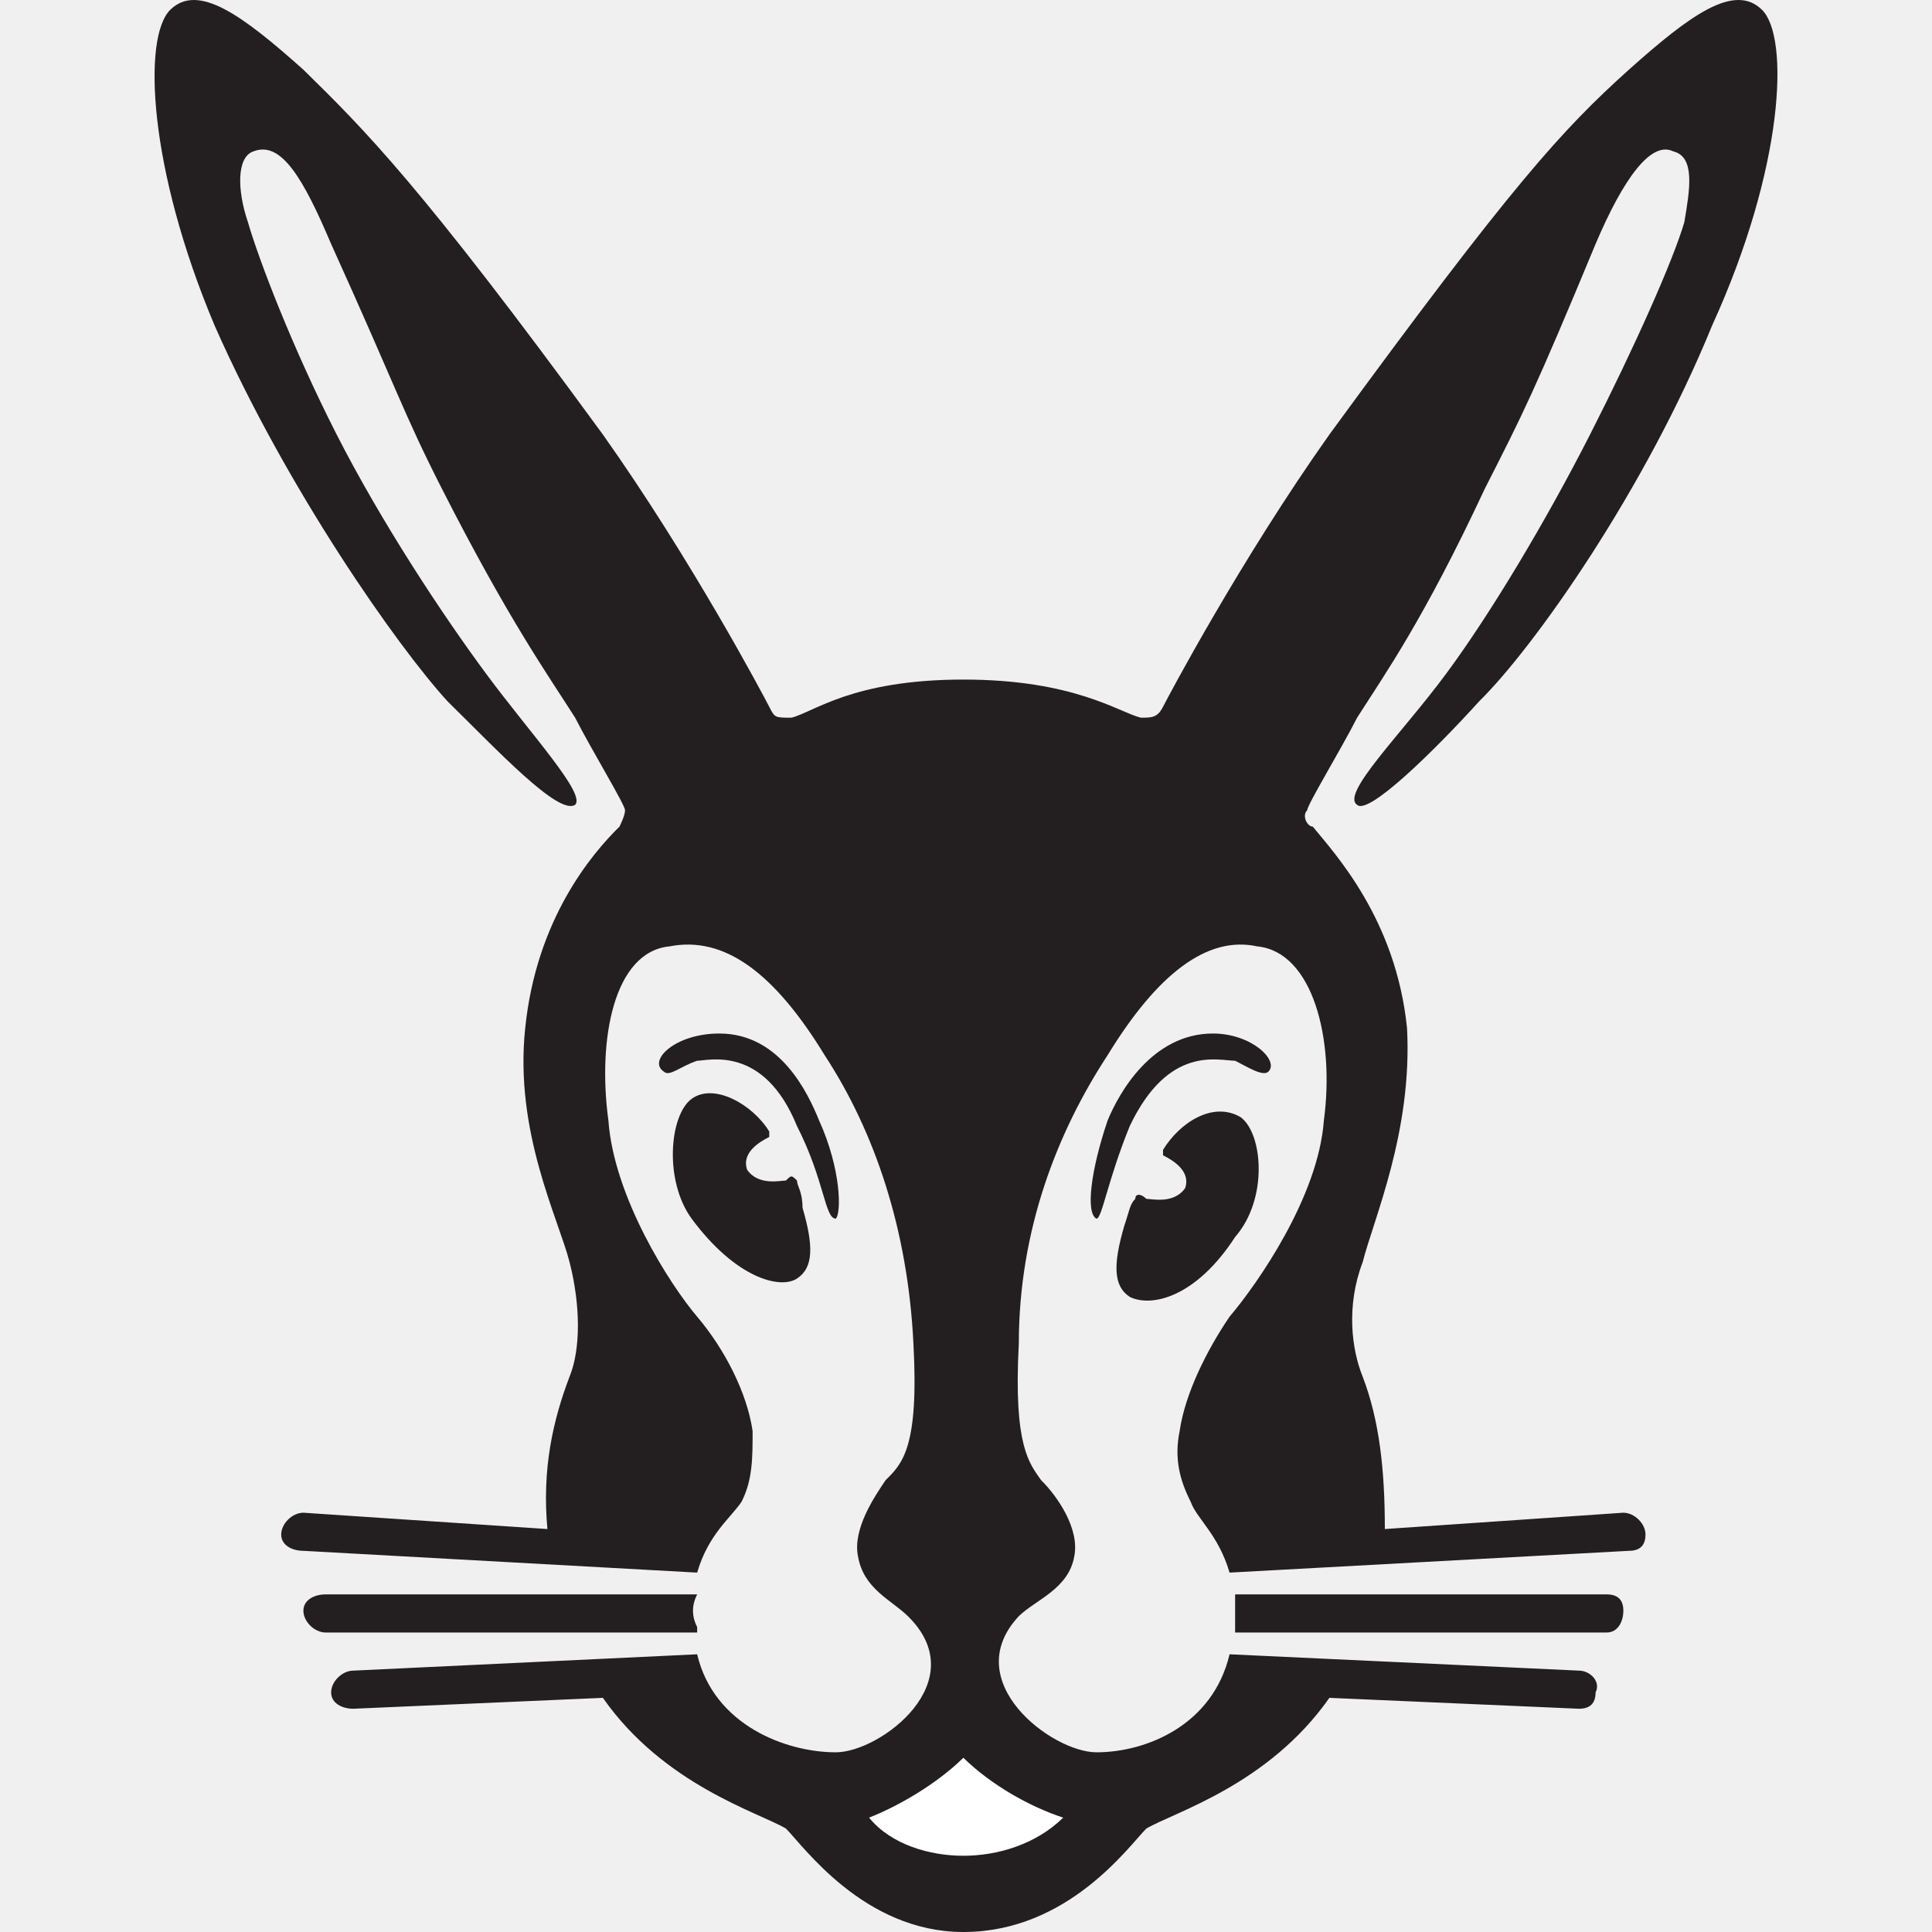
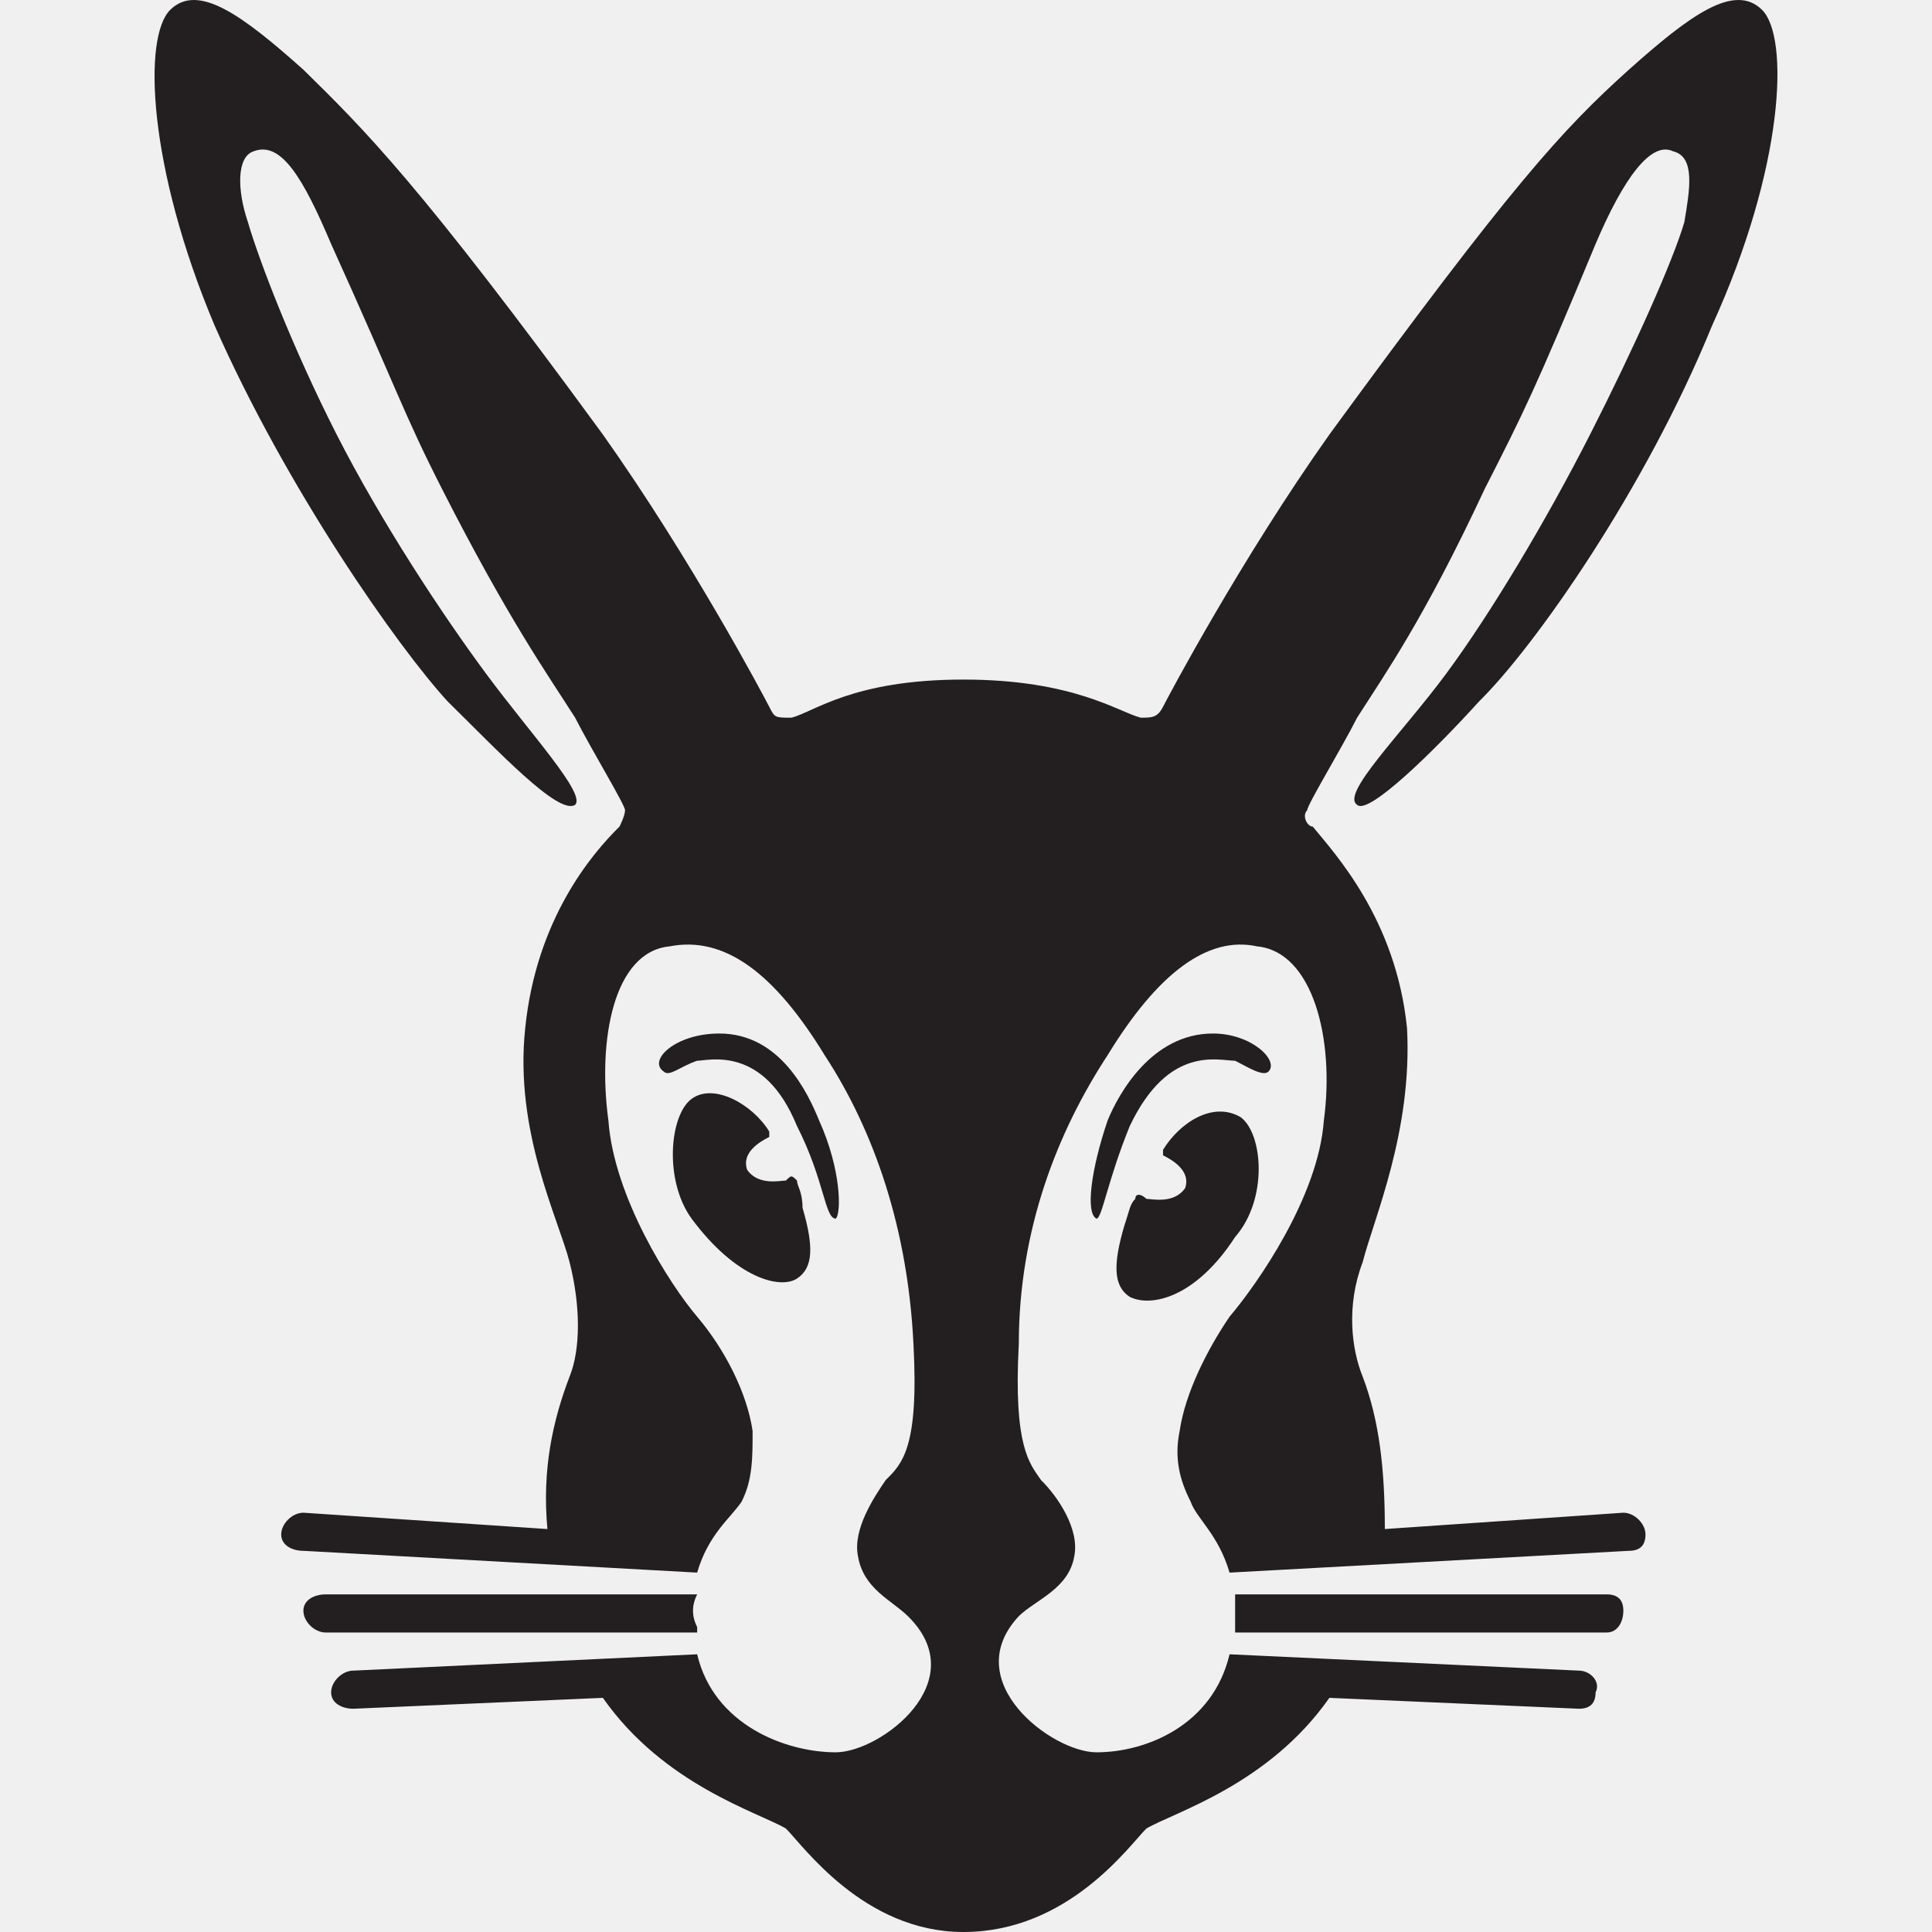
<svg xmlns="http://www.w3.org/2000/svg" width="600px" height="600px" viewBox="0 0 600 600" version="1.1">
  <g id="/assets/icon" stroke="none" stroke-width="1" fill="none" fill-rule="evenodd">
    <g id="Group" transform="translate(48, 0)">
      <path d="M251.183,600 C220.18,600 201.234,572.943 196.068,567.87 C187.457,562.797 158.176,554.34 139.23,527.283 L61.724,530.667 C58.279,530.667 54.835,528.976 54.835,525.592 C54.835,522.21 58.279,518.828 61.724,518.828 L168.509,513.755 C173.676,535.74 196.066,544.194 211.568,544.194 C225.347,544.194 254.626,522.21 233.958,501.917 C228.791,496.844 220.179,493.46 218.456,483.314 C216.734,474.859 223.625,464.712 227.067,459.639 C232.234,454.566 237.402,449.492 235.678,417.361 C233.956,381.847 223.623,351.408 208.121,327.731 C192.622,302.365 177.118,290.528 159.895,293.91 C142.671,295.601 137.504,322.658 140.949,348.026 C142.671,371.702 159.895,398.761 168.506,408.908 C177.117,419.054 184.007,432.583 185.729,444.42 C185.729,452.877 185.729,459.641 182.285,466.405 C178.841,471.478 171.952,476.55 168.506,488.389 L46.219,481.623 C42.774,481.623 39.33,479.932 39.33,476.55 C39.33,473.17 42.774,469.787 46.219,469.787 L122.003,474.859 C120.28,456.257 123.725,441.037 128.891,427.507 C132.336,419.052 132.336,405.523 128.891,391.993 C125.447,378.464 111.668,351.407 115.112,319.276 C118.557,285.454 135.78,265.16 144.391,256.705 C144.391,256.705 146.114,253.323 146.114,251.632 C146.114,249.941 135.78,233.03 130.612,222.884 C122.001,209.355 109.944,192.443 89.276,151.858 C77.218,128.183 75.496,121.417 54.828,75.756 C46.217,55.463 39.327,43.626 30.716,47.008 C25.549,48.699 25.549,58.845 28.993,68.992 C32.438,80.831 42.773,107.888 56.552,134.947 C70.331,162.004 89.277,190.754 103.055,209.355 C116.834,227.957 134.056,246.559 130.612,249.941 C125.445,253.323 106.499,233.03 90.998,217.811 C75.496,200.9 41.049,151.858 18.66,101.124 C-2.008,52.081 -3.73,11.494 4.881,3.039 C13.493,-5.416 27.271,4.73 46.217,21.641 C65.163,40.244 82.387,57.155 139.225,134.947 C166.782,173.842 189.174,216.12 190.896,219.502 C192.618,222.884 192.618,222.884 197.785,222.884 C204.674,221.193 216.731,211.046 251.178,211.046 C285.626,211.046 299.404,221.193 306.294,222.884 C309.738,222.884 311.461,222.884 313.183,219.502 C314.905,216.12 337.296,173.842 364.854,134.947 C421.692,57.155 437.194,40.244 457.862,21.641 C476.808,4.73 490.587,-5.416 499.198,3.039 C507.809,11.496 506.087,52.082 483.698,101.124 C463.03,151.858 428.583,200.9 411.359,217.811 C397.58,233.03 376.911,253.325 373.467,249.941 C368.3,246.559 387.246,227.957 401.024,209.355 C414.803,190.752 432.027,162.004 445.805,134.947 C459.584,107.888 471.64,80.831 475.084,68.992 C476.806,58.845 478.528,48.699 471.64,47.008 C464.751,43.626 456.14,55.463 447.527,75.756 C428.581,121.416 425.137,128.181 413.079,151.858 C394.133,192.445 382.078,209.355 373.465,222.884 C368.299,233.03 357.964,249.941 357.964,251.632 C356.241,253.323 357.964,256.705 359.686,256.705 C366.575,265.16 385.522,285.454 388.965,319.276 C390.687,351.408 378.63,378.464 375.186,391.993 C370.019,405.523 371.741,419.051 375.186,427.507 C380.352,441.037 382.075,456.255 382.075,474.859 L456.136,469.787 C459.581,469.787 463.025,473.168 463.025,476.55 C463.025,479.934 461.303,481.623 457.859,481.623 L333.849,488.389 C330.405,476.55 323.514,471.478 321.792,466.405 C318.348,459.641 316.626,452.875 318.348,444.42 C320.07,432.582 326.959,419.054 333.849,408.908 C342.46,398.761 361.406,371.702 363.129,348.026 C366.573,322.66 359.684,295.603 342.46,293.91 C326.959,290.528 311.459,302.367 295.957,327.731 C280.458,351.408 268.4,381.847 268.4,417.361 C266.678,449.493 271.845,454.566 275.289,459.639 C280.458,464.712 287.346,474.859 285.624,483.314 C283.902,493.46 273.567,496.844 268.4,501.917 C249.454,522.208 278.734,544.194 292.513,544.194 C308.015,544.194 328.683,535.74 333.849,513.755 L442.357,518.828 C445.801,518.828 449.246,522.208 447.524,525.592 C447.524,528.976 445.801,530.667 442.357,530.667 L364.851,527.283 C345.905,554.342 316.626,562.799 308.013,567.87 C302.853,572.943 283.909,600 251.183,600 L251.183,600 L251.183,600 Z" id="Path" fill="#231F20" />
-       <path d="M251.183,576.325 C240.848,576.325 228.793,572.943 221.902,564.486 C230.514,561.104 242.571,554.339 251.183,545.885 C259.794,554.34 271.852,561.104 282.185,564.486 C273.574,572.943 261.517,576.325 251.183,576.325 L251.183,576.325 L251.183,576.325 Z" id="Path" fill="#FFFFFF" />
      <path d="M201.234,375.084 C201.234,370.011 199.512,368.32 199.512,366.627 C197.79,364.936 197.79,364.936 196.068,366.627 C194.345,366.627 187.457,368.32 184.011,363.247 C182.288,358.174 187.455,354.79 190.899,353.099 L190.899,351.408 C185.733,342.952 173.676,336.188 166.787,341.261 C159.898,346.334 158.176,366.627 166.787,378.464 C180.566,397.068 194.344,400.448 199.512,397.068 C204.68,393.684 204.68,386.92 201.234,375.084 L201.234,375.084 L201.234,375.084 Z" id="Path" fill="#231F20" />
      <path d="M211.569,378.464 C213.291,376.773 213.291,363.245 206.403,348.025 C202.958,339.57 194.345,320.967 175.401,320.967 C161.622,320.967 153.011,329.424 158.177,332.806 C159.9,334.498 163.344,331.115 168.511,329.426 C171.955,329.426 189.179,324.353 199.514,349.717 C208.125,366.627 208.125,378.464 211.569,378.464 L211.569,378.464 L211.569,378.464 Z" id="Path" fill="#231F20" />
      <path d="M301.131,380.776 C302.853,375.703 302.853,374.012 304.575,372.32 C304.575,370.629 306.297,370.629 308.02,372.32 C309.742,372.32 316.632,374.012 320.077,368.939 C321.799,363.867 316.632,360.483 313.188,358.792 L313.188,357.101 C318.355,348.644 328.69,341.881 337.301,346.953 C344.189,352.026 345.913,372.32 335.578,384.157 C323.521,402.761 309.744,406.141 302.853,402.761 C297.686,399.377 297.686,392.613 301.131,380.776 L301.131,380.776 L301.131,380.776 Z" id="Path" fill="#231F20" />
      <path d="M292.52,378.464 C289.075,376.773 290.798,363.245 295.964,348.025 C299.409,339.57 309.744,320.967 328.69,320.967 C340.745,320.967 349.358,329.424 345.913,332.806 C344.191,334.498 339.024,331.115 335.578,329.426 C330.412,329.426 314.91,324.353 302.853,349.717 C295.964,366.627 294.242,378.464 292.52,378.464 L292.52,378.464 L292.52,378.464 Z" id="Path" fill="#231F20" />
      <path d="M168.511,506.99 L53.114,506.99 C49.668,506.99 46.224,503.608 46.224,500.224 C46.224,496.842 49.668,495.151 53.114,495.151 L168.511,495.151 C166.788,498.533 166.788,501.917 168.511,505.299 L168.511,506.99 L168.511,506.99 Z" id="Path" fill="#231F20" />
      <path d="M335.578,506.99 L450.976,506.99 C454.421,506.99 456.145,503.608 456.145,500.224 C456.145,496.842 454.422,495.151 450.976,495.151 L335.578,495.151 C335.578,498.533 335.578,501.917 335.578,505.299 L335.578,506.99 L335.578,506.99 Z" id="Path" fill="#231F20" />
    </g>
  </g>
</svg>
